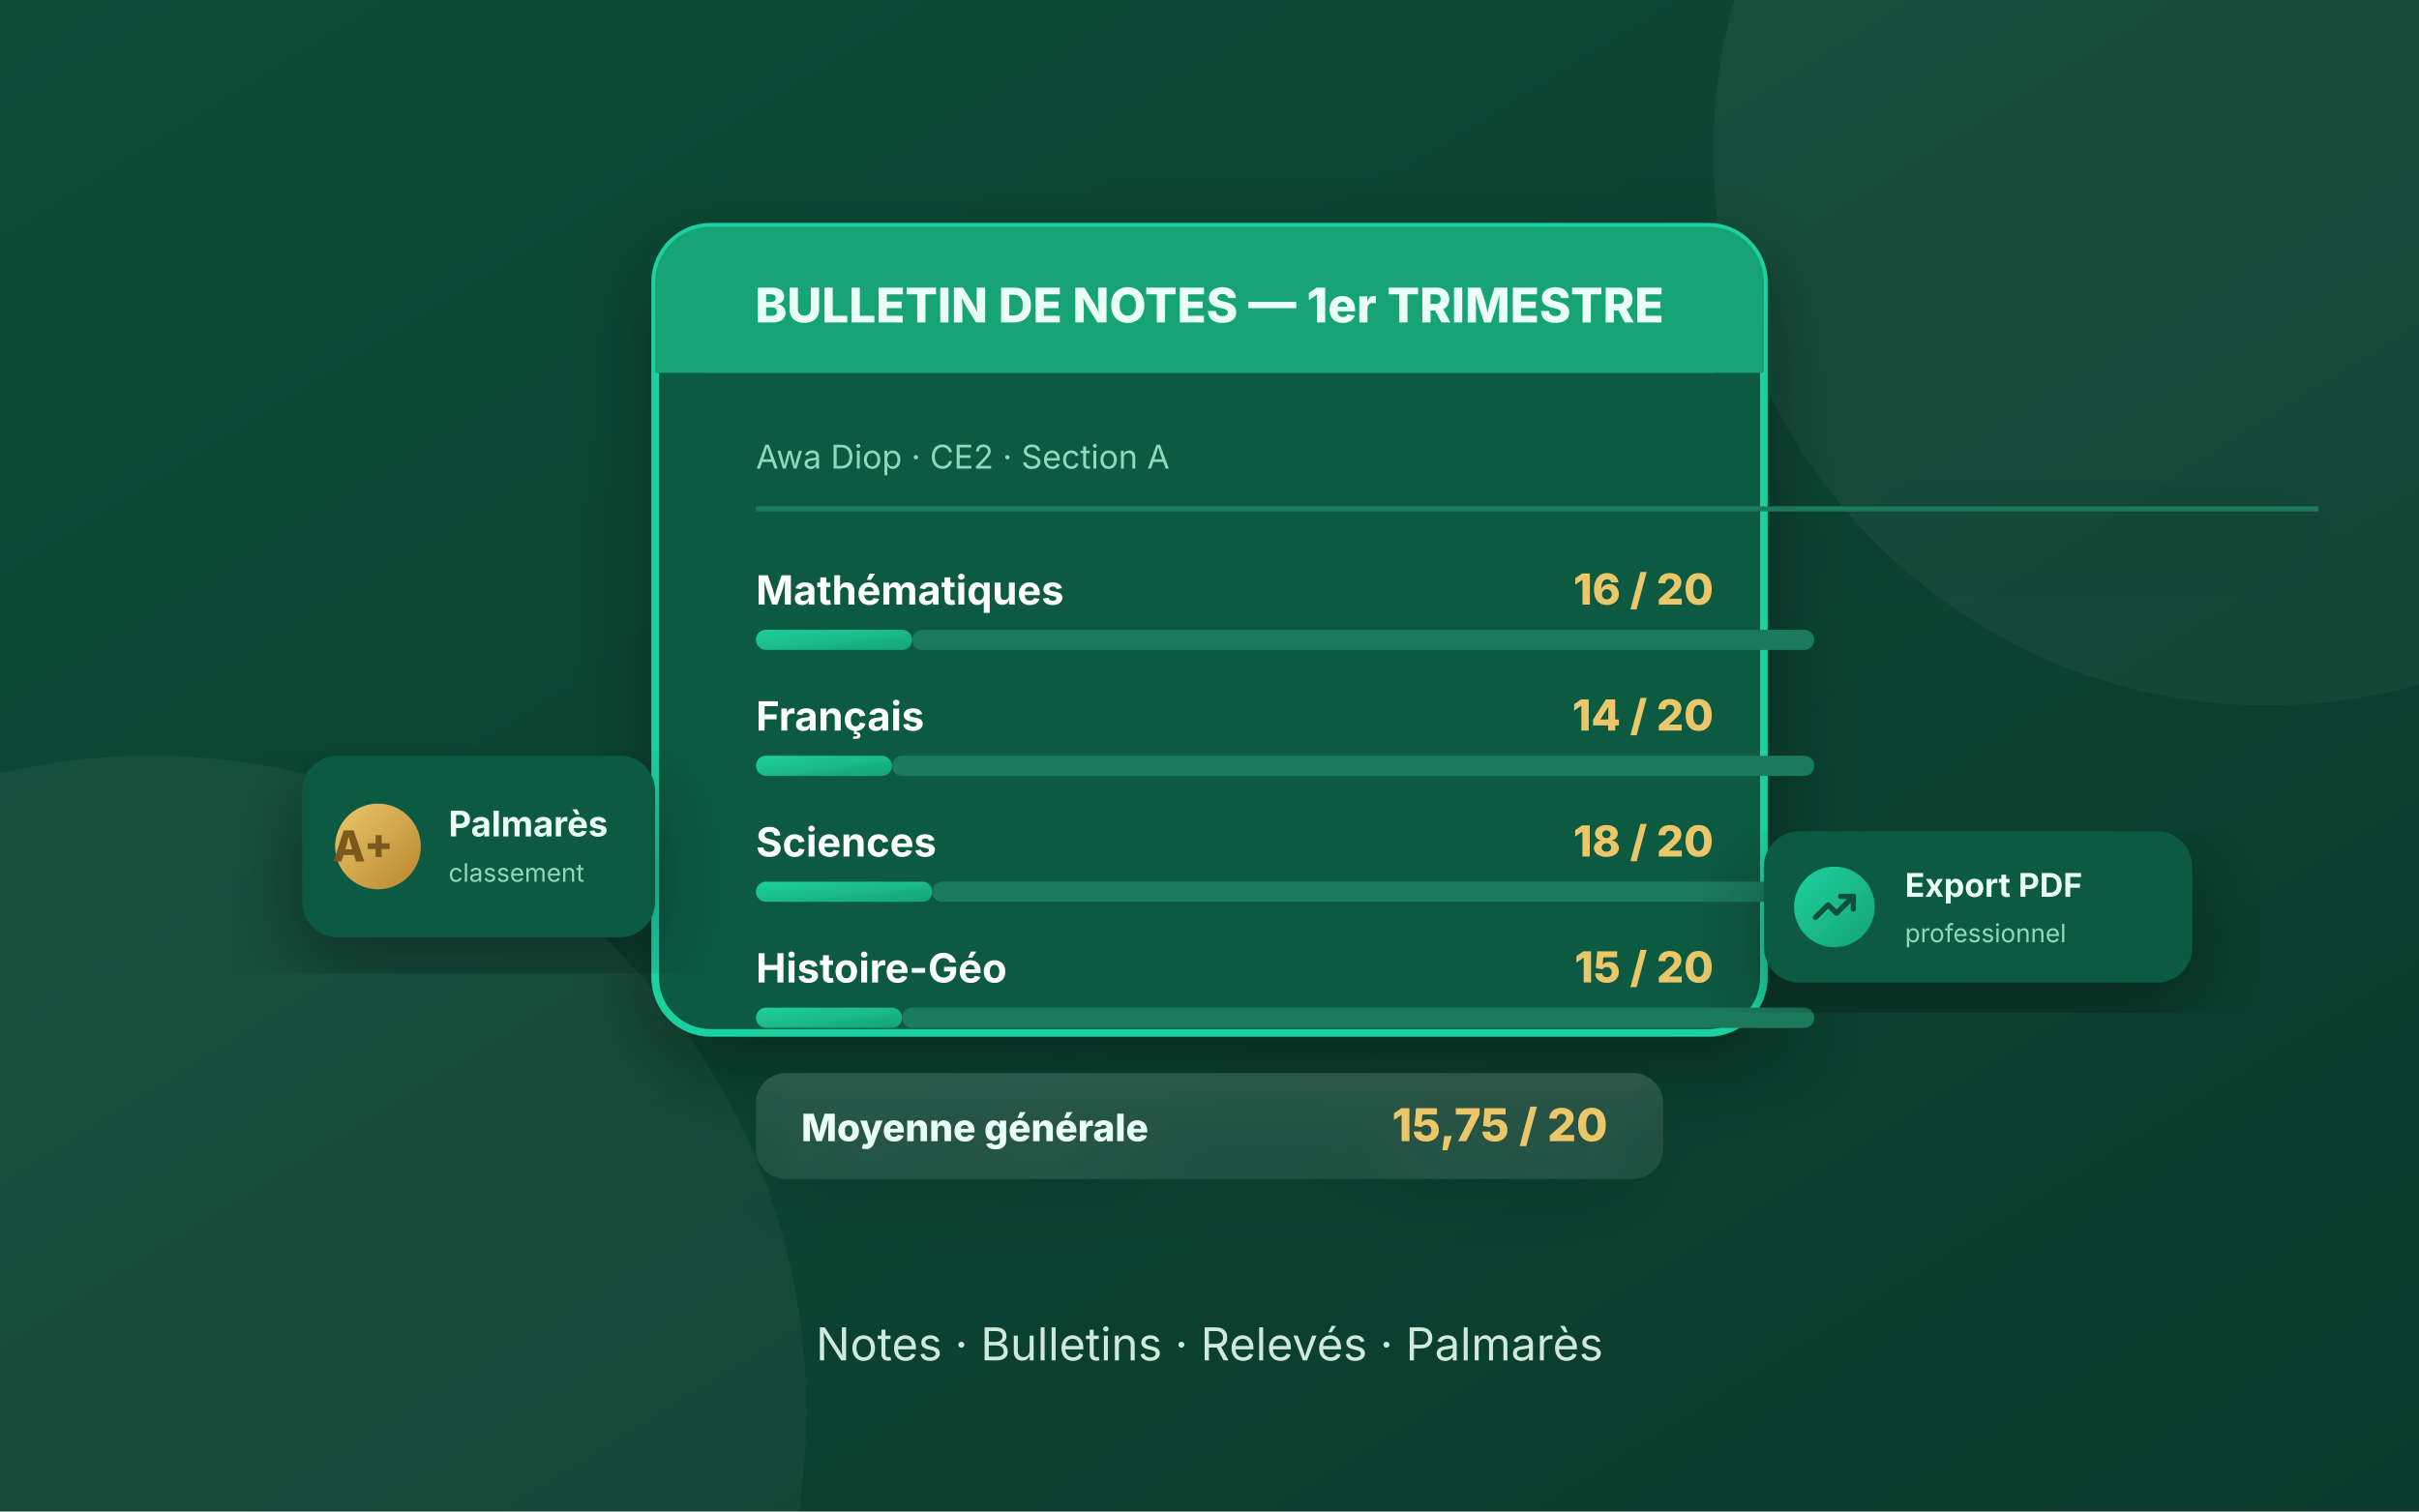
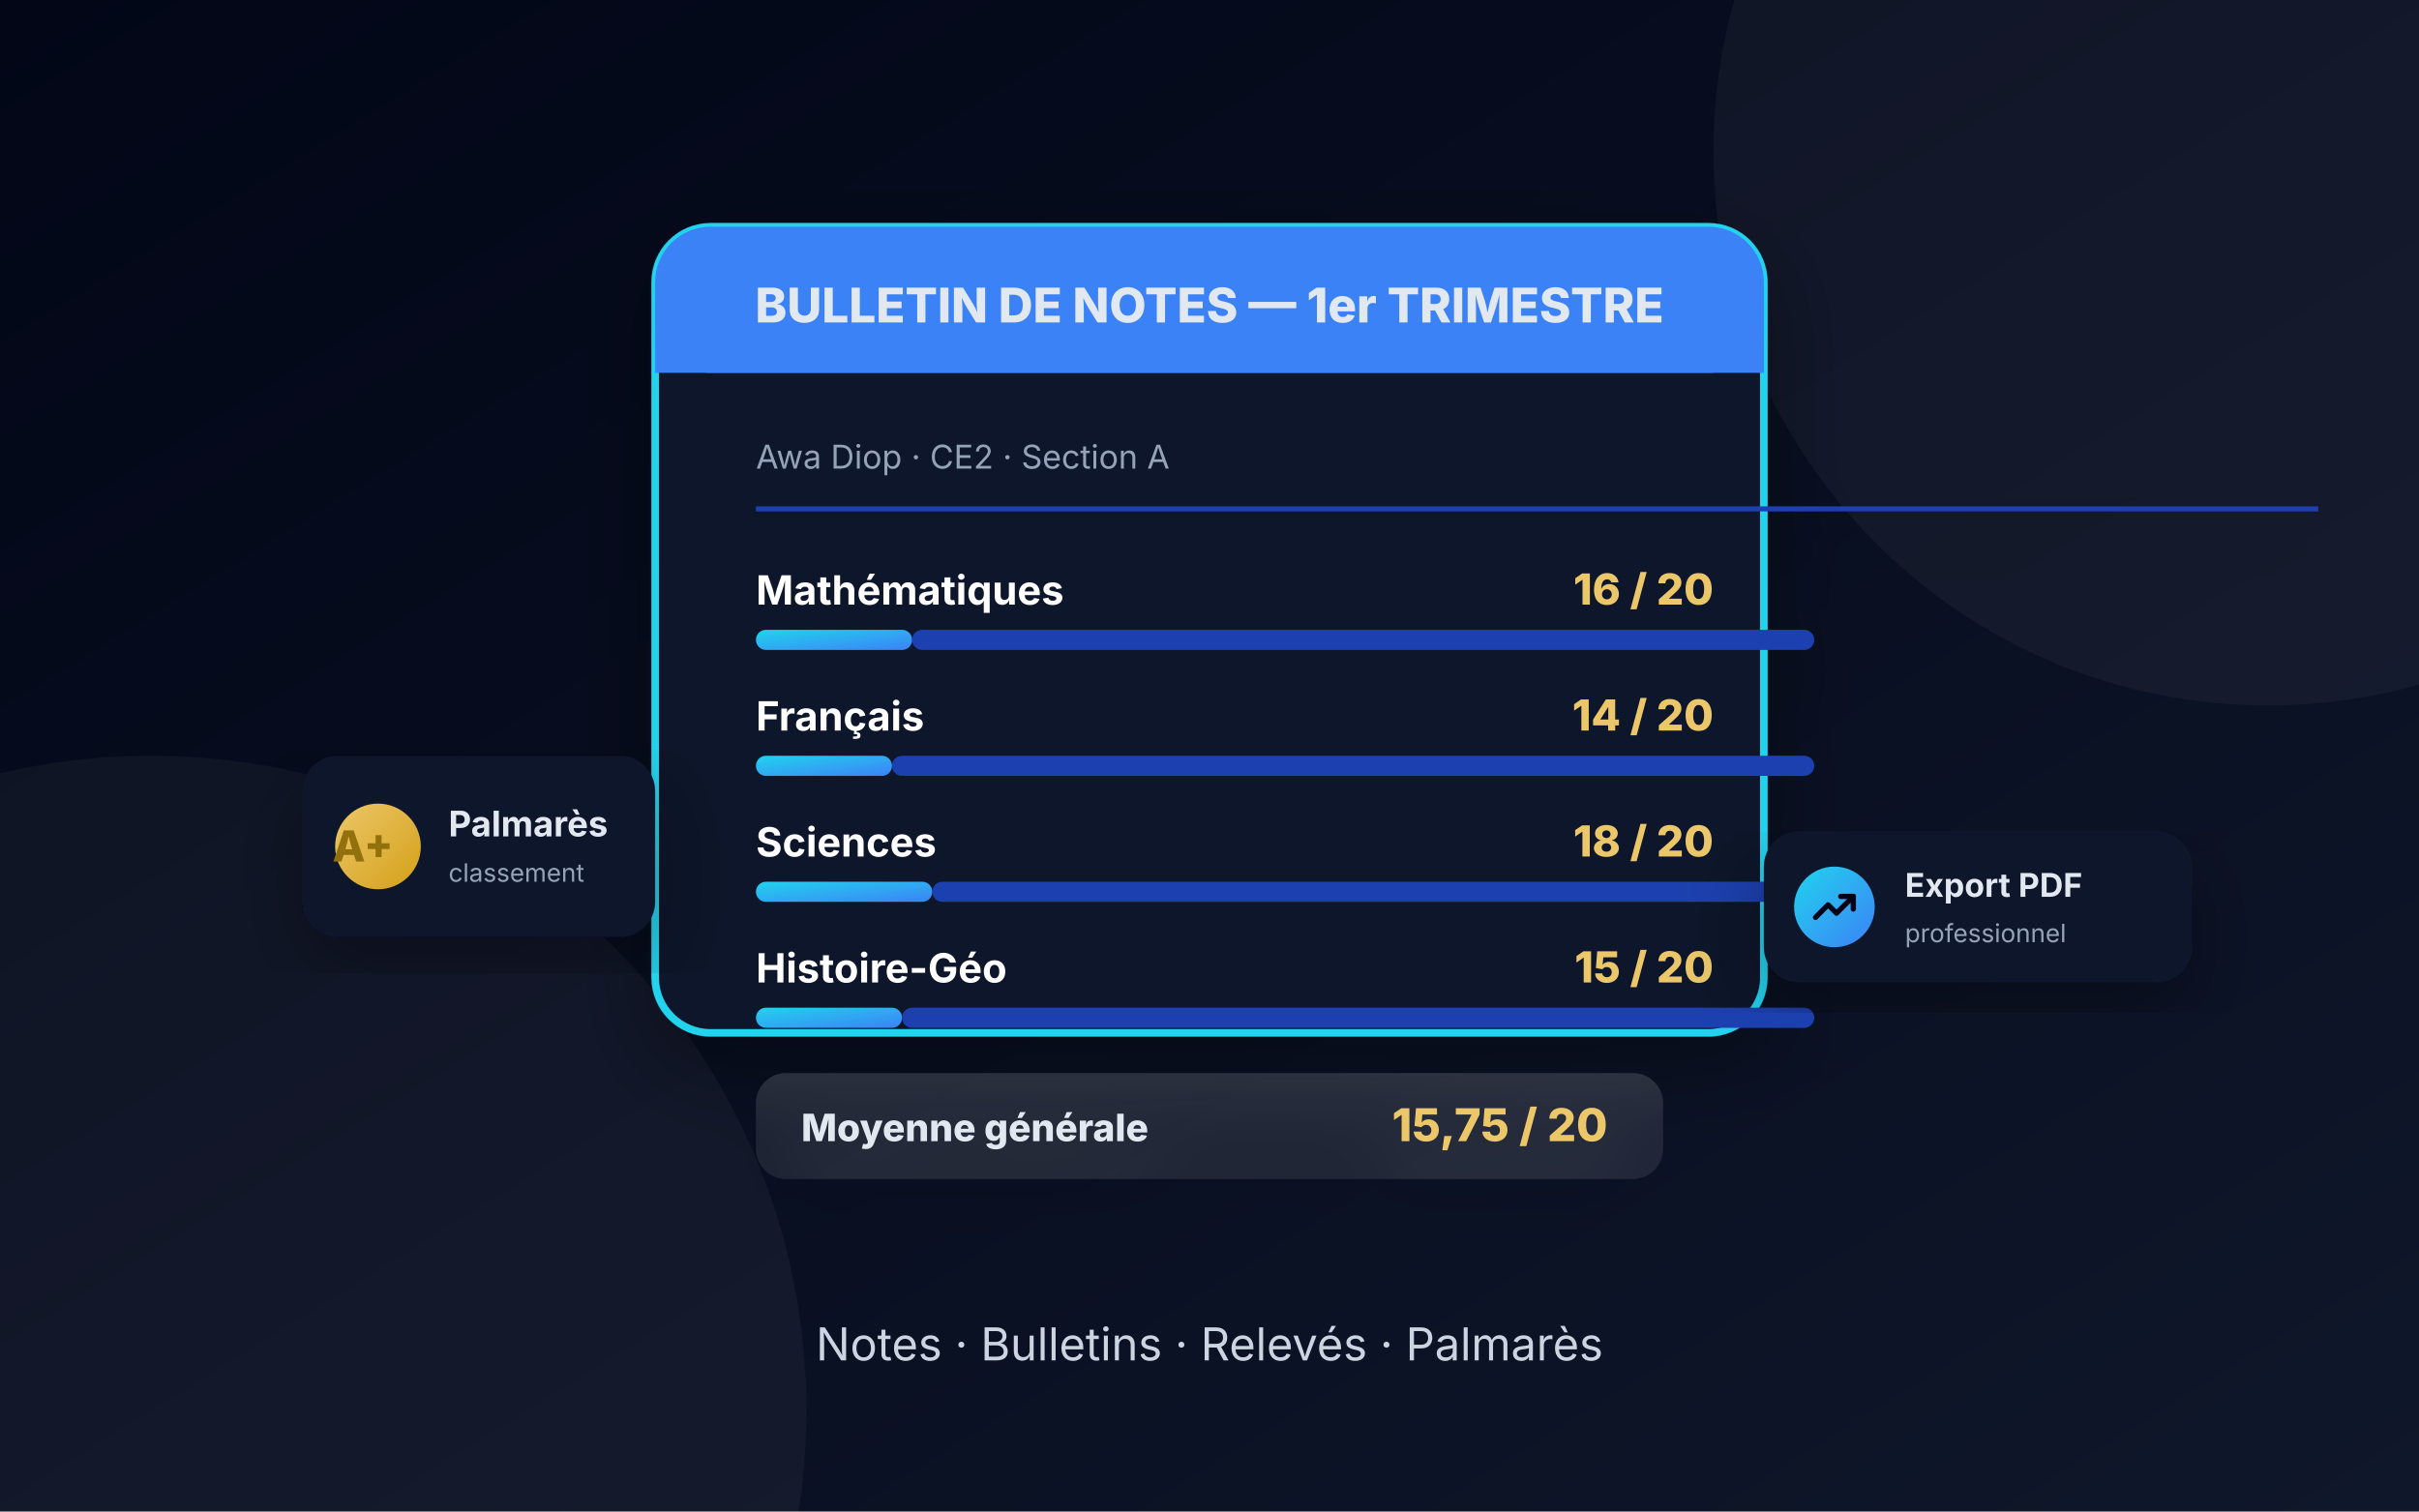
<svg xmlns="http://www.w3.org/2000/svg" width="960" height="600" viewBox="0 0 960 600">
  <defs>
    <linearGradient id="bg" x1="0" y1="0" x2="1" y2="1">
-       <stop offset="0" stop-color="#0d4d38" />
-       <stop offset="1" stop-color="#0a3a2b" />
+       <stop offset="0" stop-color="#020617" />
+       <stop offset="1" stop-color="#0f172a" />
    </linearGradient>
    <linearGradient id="green" x1="0" y1="0" x2="1" y2="1">
-       <stop offset="0" stop-color="#1fd1a0" />
-       <stop offset="1" stop-color="#16a374" />
+       <stop offset="0" stop-color="#22d3ee" />
+       <stop offset="1" stop-color="#3b82f6" />
    </linearGradient>
    <linearGradient id="gold" x1="0" y1="0" x2="1" y2="1">
      <stop offset="0" stop-color="#ecc76a" />
-       <stop offset="1" stop-color="#b8862f" />
+       <stop offset="1" stop-color="#d4a017" />
    </linearGradient>
    <filter id="cardShadow" x="-20%" y="-20%" width="140%" height="140%">
      <feDropShadow dx="0" dy="12" stdDeviation="16" flood-color="#000" flood-opacity="0.35" />
    </filter>
  </defs>
  <rect width="960" height="600" fill="url(#bg)" />
  <circle cx="900" cy="60" r="220" fill="#ffffff" opacity="0.04" />
  <circle cx="60" cy="560" r="260" fill="#ffffff" opacity="0.04" />
  <g filter="url(#cardShadow)" transform="translate(260 90)">
-     <rect width="440" height="320" rx="22" fill="#0e5a42" stroke="#1fd1a0" stroke-width="3" />
-     <rect x="0" y="0" width="440" height="58" rx="22" fill="#16a374" />
-     <rect x="0" y="28" width="440" height="30" fill="#16a374" />
-     <text x="220" y="38" text-anchor="middle" font-family="'Inter',sans-serif" font-size="19" font-weight="800" fill="#eafff6">BULLETIN DE NOTES — 1er TRIMESTRE</text>
-     <text x="40" y="96" font-family="'Inter',sans-serif" font-size="13" fill="#8fd8bd">Awa Diop · CE2 · Section A</text>
-     <line x1="40" y1="112" x2="660" y2="112" stroke="#1a7a5c" stroke-width="2" />
+     <rect width="440" height="320" rx="22" fill="#0f172a" stroke="#22d3ee" stroke-width="3" />
+     <rect x="0" y="0" width="440" height="58" rx="22" fill="#3b82f6" />
+     <rect x="0" y="28" width="440" height="30" fill="#3b82f6" />
+     <text x="220" y="38" text-anchor="middle" font-family="'Inter',sans-serif" font-size="19" font-weight="800" fill="#e2e8f0">BULLETIN DE NOTES — 1er TRIMESTRE</text>
+     <text x="40" y="96" font-family="'Inter',sans-serif" font-size="13" fill="#94a3b8">Awa Diop · CE2 · Section A</text>
+     <line x1="40" y1="112" x2="660" y2="112" stroke="#1e40af" stroke-width="2" />
    <g font-family="'Inter',sans-serif">
      <text x="40" y="150" font-size="16" font-weight="700" fill="#ffffff">Mathématiques</text>
      <text x="420" y="150" text-anchor="end" font-size="17" font-weight="800" fill="#ecc76a">16 / 20</text>
      <rect x="40" y="160" width="62" height="8" rx="4" fill="url(#green)" />
-       <rect x="102" y="160" width="358" height="8" rx="4" fill="#1a7a5c" />
+       <rect x="102" y="160" width="358" height="8" rx="4" fill="#1e40af" />
      <text x="40" y="200" font-size="16" font-weight="700" fill="#ffffff">Français</text>
      <text x="420" y="200" text-anchor="end" font-size="17" font-weight="800" fill="#ecc76a">14 / 20</text>
      <rect x="40" y="210" width="54" height="8" rx="4" fill="url(#green)" />
-       <rect x="94" y="210" width="366" height="8" rx="4" fill="#1a7a5c" />
+       <rect x="94" y="210" width="366" height="8" rx="4" fill="#1e40af" />
      <text x="40" y="250" font-size="16" font-weight="700" fill="#ffffff">Sciences</text>
      <text x="420" y="250" text-anchor="end" font-size="17" font-weight="800" fill="#ecc76a">18 / 20</text>
      <rect x="40" y="260" width="70" height="8" rx="4" fill="url(#green)" />
-       <rect x="110" y="260" width="350" height="8" rx="4" fill="#1a7a5c" />
+       <rect x="110" y="260" width="350" height="8" rx="4" fill="#1e40af" />
      <text x="40" y="300" font-size="16" font-weight="700" fill="#ffffff">Histoire-Géo</text>
      <text x="420" y="300" text-anchor="end" font-size="17" font-weight="800" fill="#ecc76a">15 / 20</text>
      <rect x="40" y="310" width="58" height="8" rx="4" fill="url(#green)" />
-       <rect x="98" y="310" width="362" height="8" rx="4" fill="#1a7a5c" />
+       <rect x="98" y="310" width="362" height="8" rx="4" fill="#1e40af" />
    </g>
    <rect x="40" y="336" width="360" height="42" rx="12" fill="#ffffff" opacity="0.08" />
-     <text x="58" y="363" font-family="'Inter',sans-serif" font-size="15" font-weight="800" fill="#eafff6">Moyenne générale</text>
+     <text x="58" y="363" font-family="'Inter',sans-serif" font-size="15" font-weight="800" fill="#e2e8f0">Moyenne générale</text>
    <text x="378" y="363" text-anchor="end" font-family="'Inter',sans-serif" font-size="18" font-weight="800" fill="#ecc76a">15,75 / 20</text>
  </g>
  <g filter="url(#cardShadow)" transform="translate(120 300)">
-     <rect width="140" height="72" rx="14" fill="#0e5a42" />
+     <rect width="140" height="72" rx="14" fill="#0f172a" />
    <circle cx="30" cy="36" r="17" fill="url(#gold)" />
-     <text x="24" y="42" text-anchor="middle" font-family="'Inter',sans-serif" font-size="17" font-weight="800" fill="#7a5a1f">A+</text>
-     <text x="58" y="32" font-family="'Inter',sans-serif" font-size="14" font-weight="700" fill="#eafff6">Palmarès</text>
-     <text x="58" y="50" font-family="'Inter',sans-serif" font-size="10" fill="#8fd8bd">classement</text>
+     <text x="24" y="42" text-anchor="middle" font-family="'Inter',sans-serif" font-size="17" font-weight="800" fill="#92710c">A+</text>
+     <text x="58" y="32" font-family="'Inter',sans-serif" font-size="14" font-weight="700" fill="#e2e8f0">Palmarès</text>
+     <text x="58" y="50" font-family="'Inter',sans-serif" font-size="10" fill="#94a3b8">classement</text>
  </g>
  <g filter="url(#cardShadow)" transform="translate(700 330)">
-     <rect width="170" height="60" rx="14" fill="#0e5a42" />
+     <rect width="170" height="60" rx="14" fill="#0f172a" />
    <circle cx="28" cy="30" r="16" fill="url(#green)" />
-     <svg x="18" y="20" width="20" height="20" viewBox="0 0 24 24" fill="none" stroke="#0a4f3a" stroke-width="2.5" stroke-linecap="round" stroke-linejoin="round">
+     <svg x="18" y="20" width="20" height="20" viewBox="0 0 24 24" fill="none" stroke="#020617" stroke-width="2.5" stroke-linecap="round" stroke-linejoin="round">
      <polyline points="3 17 9 11 13 15 21 7" />
      <line x1="15" y1="7" x2="21" y2="7" />
      <line x1="21" y1="7" x2="21" y2="13" />
    </svg>
-     <text x="56" y="26" font-family="'Inter',sans-serif" font-size="13" font-weight="700" fill="#eafff6">Export PDF</text>
-     <text x="56" y="44" font-family="'Inter',sans-serif" font-size="10" fill="#8fd8bd">professionnel</text>
+     <text x="56" y="26" font-family="'Inter',sans-serif" font-size="13" font-weight="700" fill="#e2e8f0">Export PDF</text>
+     <text x="56" y="44" font-family="'Inter',sans-serif" font-size="10" fill="#94a3b8">professionnel</text>
  </g>
-   <text x="480" y="540" text-anchor="middle" font-family="'Inter',sans-serif" font-size="18" fill="#cfe9dc">Notes · Bulletins · Relevés · Palmarès</text>
+   <text x="480" y="540" text-anchor="middle" font-family="'Inter',sans-serif" font-size="18" fill="#cbd5e1">Notes · Bulletins · Relevés · Palmarès</text>
</svg>
